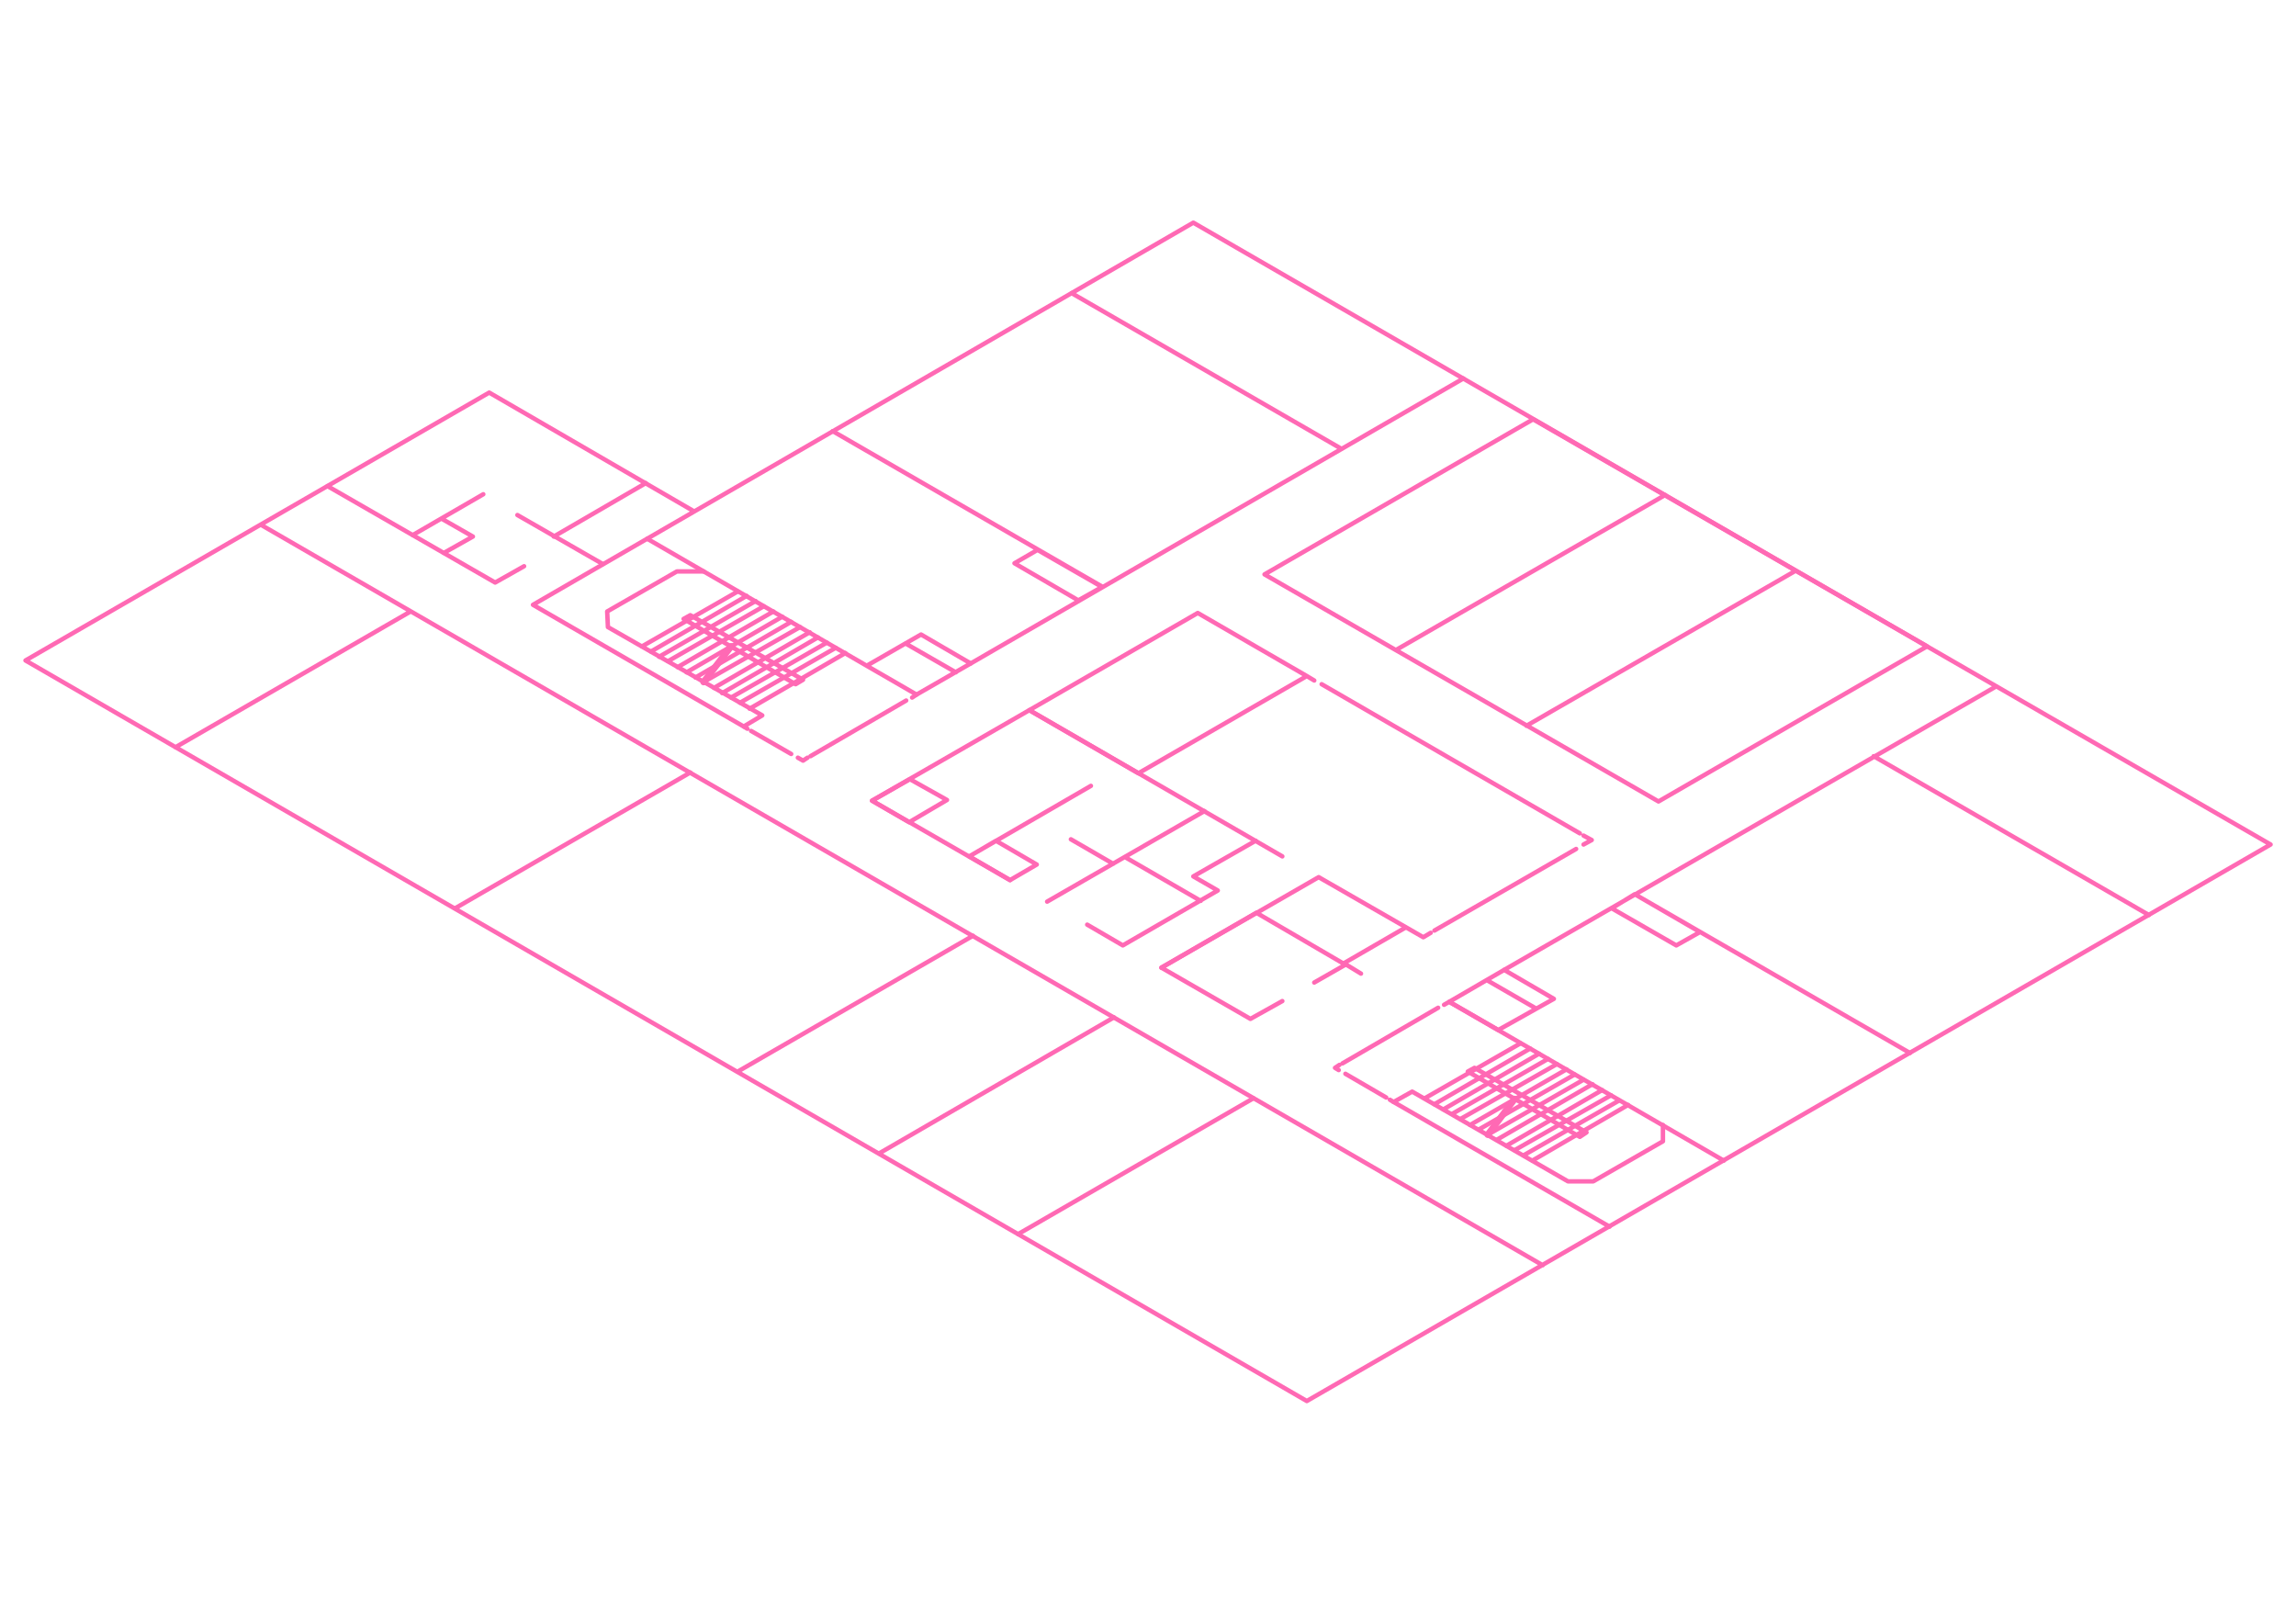
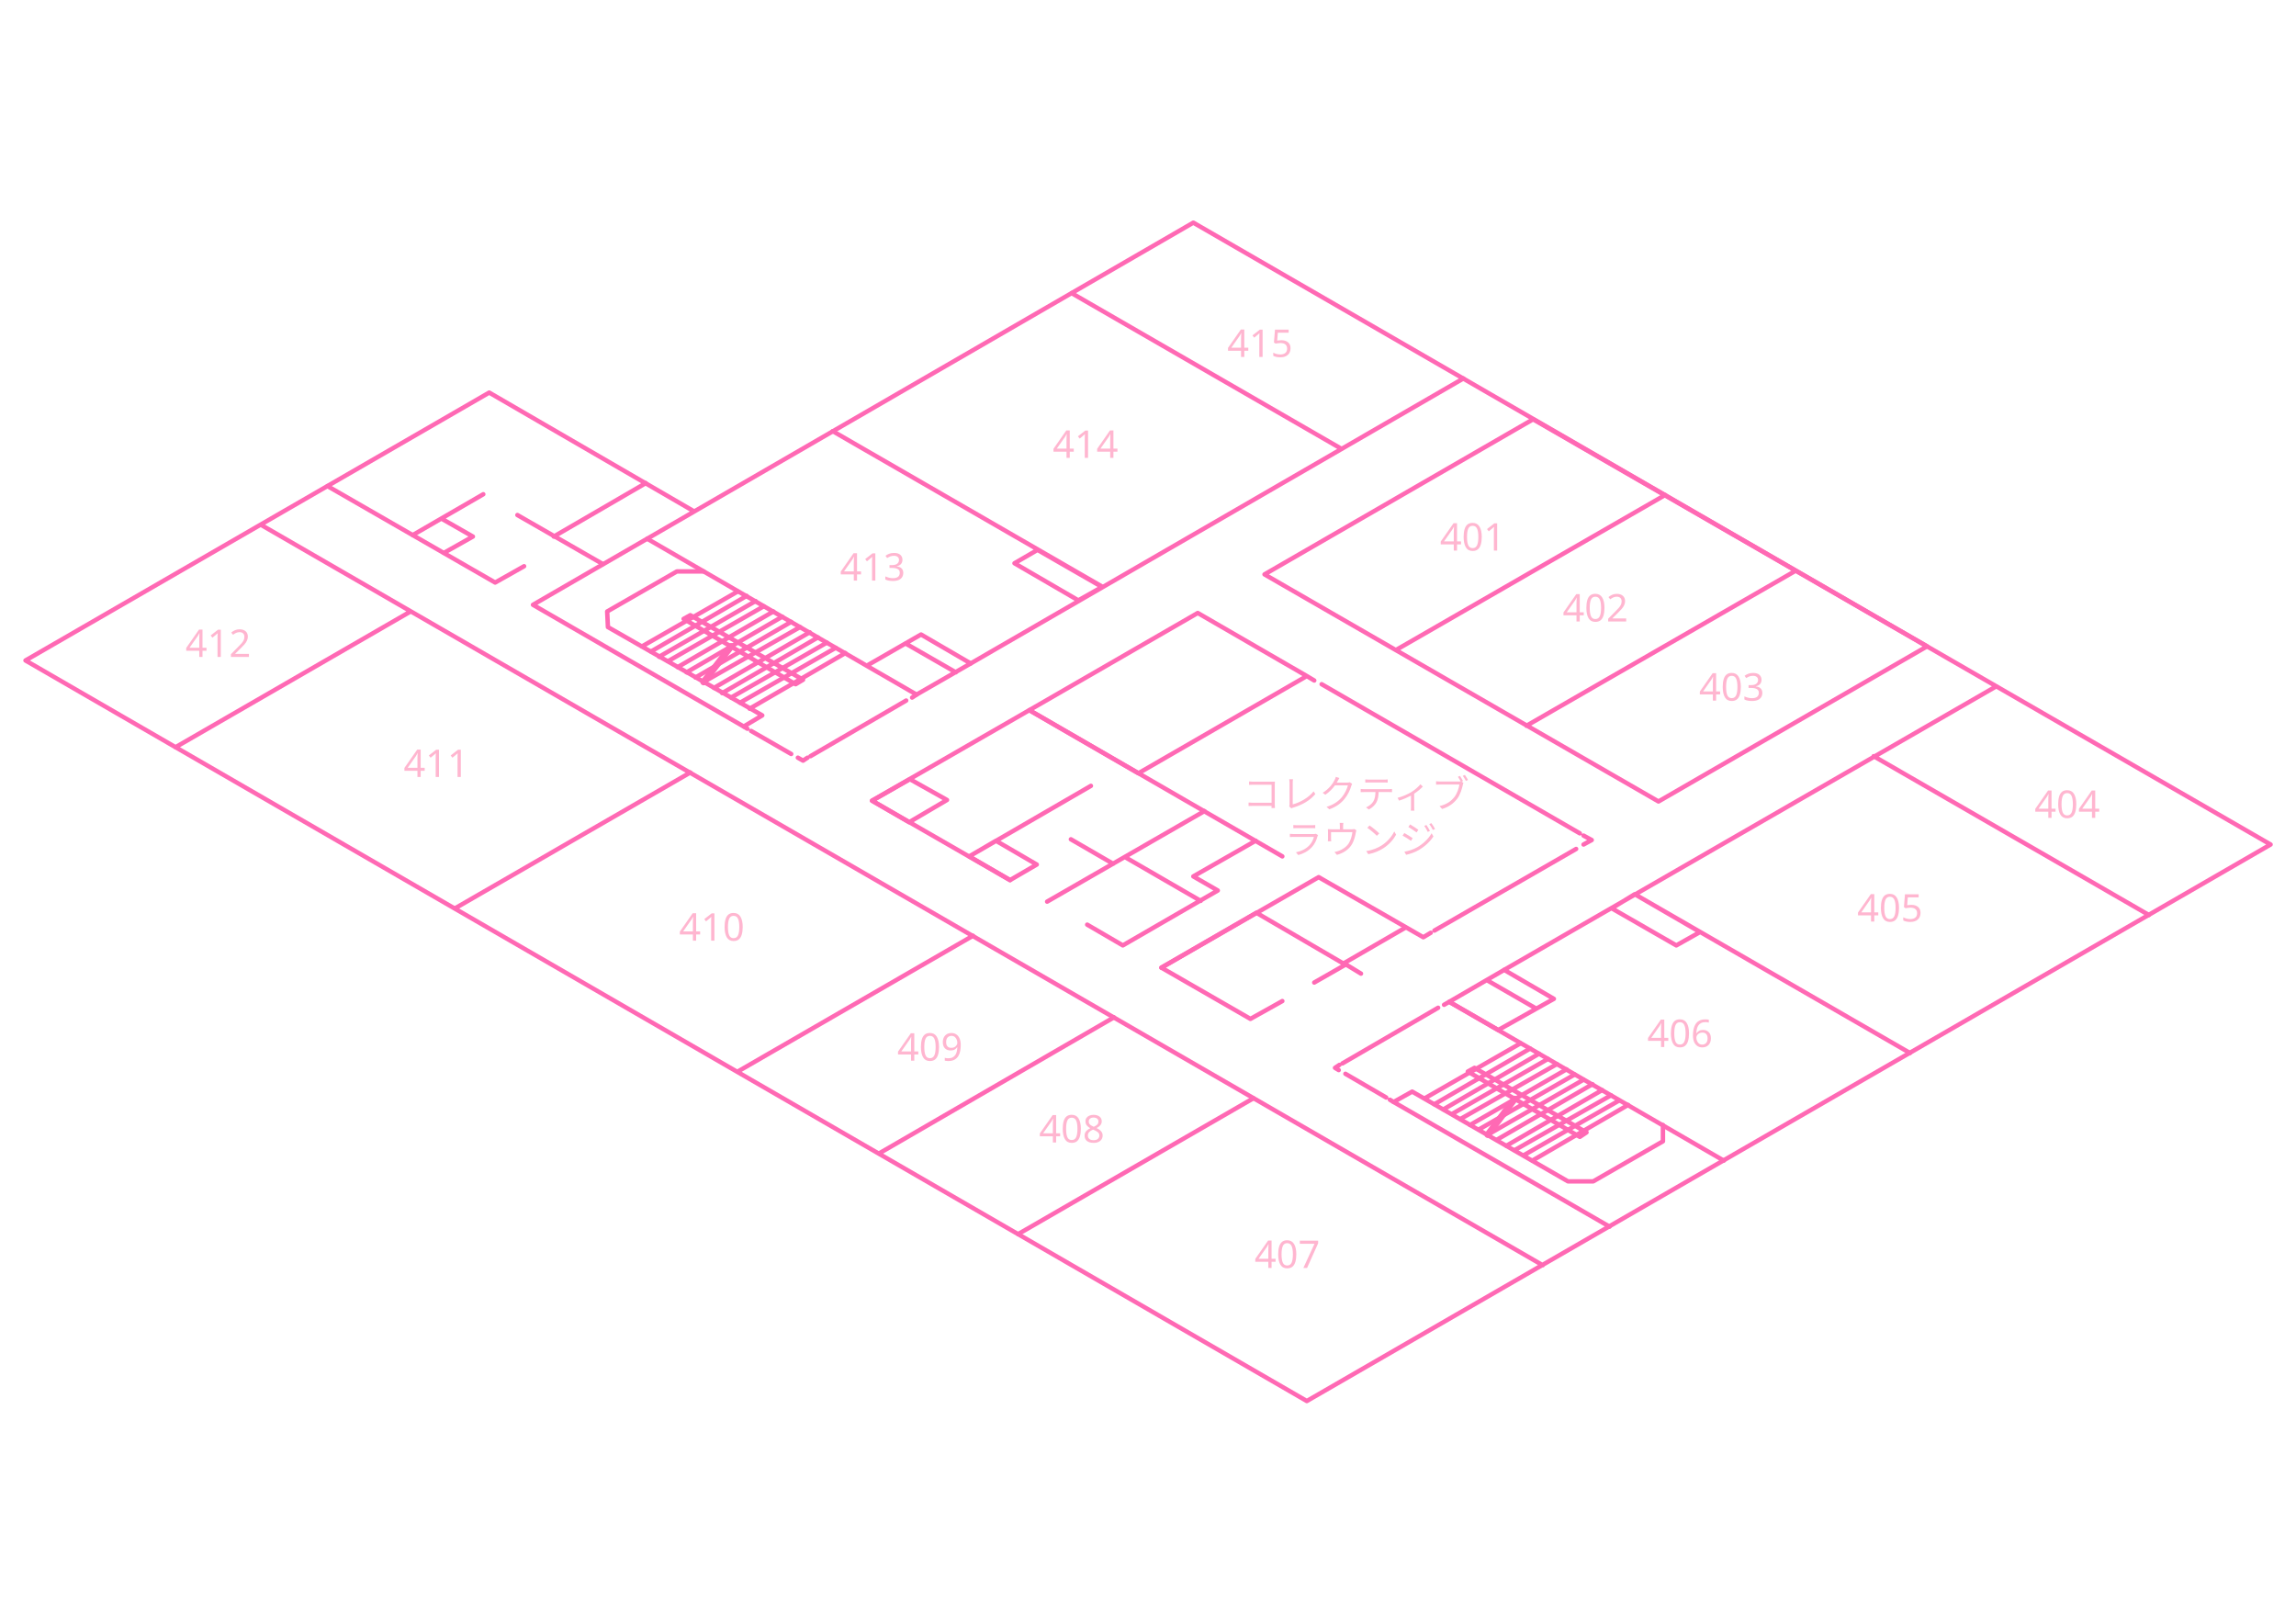
<svg xmlns="http://www.w3.org/2000/svg" id="floor004" data-name="4F" version="1.1" viewBox="0 0 841.89 595.28">
  <defs>
    <clipPath id="clippath">
      <path fill="none" d="M-1797.31 1198.93h3688.69V-930.66h-3688.69v2129.59" />
    </clipPath>
    <clipPath id="clippath-1">
      <path fill="none" d="M8.5 80.84h824.88v433.61H8.5z" />
    </clipPath>
  </defs>
  <g clip-path="url(#clippath)">
    <g fill="none" stroke="#ff69b4" stroke-linecap="round" stroke-linejoin="round" clip-path="url(#clippath-1)">
      <path stroke-width="1.63" d="m254.47 187.46-75.09-43.53L9.35 242.14l469.83 271.5 353.39-204.03-125.96-72.64L437.56 81.63l-242.13 140.1 77.27 44.62 6.8-4.08-56.59-32.37-.27-5.72 25.57-14.69h9.8M565.69 463.86 95.59 192.35M150.55 224.18l-86.24 49.79" />
      <path stroke-width="1.63" d="m590.18 449.71-79.17-45.7 6.8-3.81 57.13 32.91h9.25l25.57-14.69v-5.98M237.33 197.52l98.75 57.13 19.86-11.42-18.22-10.61-19.86 11.42M332 235.88l18.5 10.61" />
      <path stroke-width="1.63" d="m632.07 425.5-100.66-58.22-1.9 1.09M370.36 322.66l-50.6-29.11 57.67-33.19 92.77 53.6M524.61 341.98l-2.72 1.63-38.36-22.03-57.67 33.18" />
      <path stroke-width="1.63" d="m481.9 360.21 11.43-6.53-32.65-19.05-34.82 20.13 32.64 18.78 11.7-6.53M347.24 293.28l-13.6-7.62-13.88 7.89 13.6 7.89 13.88-8.16M365.19 308.24l14.97 8.71-9.8 5.71-14.96-8.7 9.79-5.72M355.4 313.96l44.61-25.85M441.64 297.36l-57.68 33.19M460.41 308.24l-22.85 13.06 8.97 5.17-34.82 20.13-13.06-7.61M412.53 314.23l27.75 16.05M408.18 316.68l-15.51-8.98M336.08 254.65l-1.63 1.09M332.27 256.83l-35.09 20.4M296.09 277.78l-1.63 1.08-1.9-1.08M290.11 276.42l-14.69-8.44M274.06 267.17l-1.36-.82M177.21 181.2l-25.85 14.96M221.01 206.77l-31.29-17.95M161.97 190.18l11.43 6.53-10.61 5.98" />
      <path stroke-width="1.63" d="m192.17 207.59-10.61 5.98-61.48-35.36M569.77 366.19l-18.23-10.61-20.13 11.7 17.96 10.34 20.4-11.43M545.29 359.39l17.95 10.34M527.33 369.46l-35.09 20.4M491.15 390.4l-1.63 1.09 1.36.82M493.33 393.67l14.96 8.7M509.65 403.19l1.36.82M309.97 239.42l-35.1 20.4M306.43 237.51l-35.09 20.13M303.17 235.61l-35.1 20.13M299.9 233.7l-35.09 20.41M296.91 231.8l-35.1 20.4M293.37 229.9l-35.36 20.13 10.06-13.06M270.52 216.84l-35.09 20.13M290.11 227.99l-35.1 20.4M286.84 226.09l-35.09 20.4M283.58 224.18l-35.1 20.41M280.04 222.28l-35.09 20.13M277.05 220.37l-35.37 20.41M273.78 218.47l-35.09 20.4" />
      <path stroke-width="1.63" d="m291.74 250.84-41.08-23.94 2.45-1.36 41.35 23.67-2.72 1.63" />
      <path stroke-width="2.45" d="m258.01 250.03 10.06-13.06" />
      <path stroke-width="1.63" d="m596.98 405.09-35.1 20.41M593.71 403.46l-35.09 20.13M590.72 401.56l-35.37 20.13M587.45 399.65l-35.09 20.41M583.92 397.48l-35.1 20.4M580.65 395.84l-35.09 20.14 9.79-13.06M557.53 382.51l-35.09 20.14M577.39 393.94l-35.1 20.13M574.4 392.04l-35.37 20.4M570.86 390.13l-35.37 20.13M567.6 388.23l-35.1 20.13M564.33 386.32l-35.09 20.41M561.07 384.42l-35.1 20.4" />
      <path stroke-width="1.63" d="m579.29 416.79-41.08-23.94 2.45-1.36 41.08 23.67-2.45 1.63" />
      <path stroke-width="2.45" d="m545.56 415.98 9.79-13.06" />
      <path stroke-width="1.63" d="m356.76 343.07-86.24 49.78M408.45 372.99l-85.97 49.79M459.59 402.65l-86.24 49.78M203.05 196.71l33.74-19.59M706.61 236.97l-144.46-83.25-98.48 56.86 144.46 83.25 98.48-56.86M731.91 251.66 551.54 355.58M536.58 138.76 355.94 243.23M479.18 247.85l-39.99-23.12-61.76 35.63 40 23.13 61.75-35.64M305.34 158.07l99.03 57.13M392.94 107.47l99.03 57.13M599.42 327.83l100.93 58.22M687.02 277.23l100.93 58.22M371.99 206.5l23.4 13.6 8.71-4.9-23.67-13.6-8.44 4.9M590.99 333l23.67 13.6 8.7-4.89-23.94-13.88-8.43 5.17M479.18 247.85l2.72 1.63M484.62 250.84l94.67 54.68M580.65 306.34l3 1.63-3 1.64M577.93 311.24l-51.96 29.92M499.04 356.94l-6.26-3.81 22.58-13.06M253.11 283.22 166.87 333M610.58 181.47l-98.75 56.86M658.46 209.22l-98.75 56.86" />
    </g>
  </g>
+   <g id="room-labels" font-family="sans-serif" font-size="14" fill="#ffb6d0" text-anchor="middle" dominant-baseline="middle">
+     <text x="540" y="197">401</text>
+     <text x="585" y="223">402</text>
+     <text x="635" y="252">403</text>
+     <text x="758" y="295">404</text>
+     <text x="693" y="333">405</text>
+     <text x="616" y="379">406</text>
+     <text x="472" y="460">407</text>
+     <text x="393" y="414">408</text>
+     <text x="341" y="384">409</text>
+     <text x="261" y="340">410</text>
+     <text x="160" y="280">411</text>
+     <text x="80" y="236">412</text>
+     <text x="320" y="208">413</text>
+     <text x="398" y="163">414</text>
+     <text x="462" y="126">415</text>
+     <text x="499" y="308">
+       <tspan x="499" dy="-1.2em">コレクティブ</tspan>
+       <tspan x="499" dy="1.2em">ラウンジ</tspan>
+     </text>
+   </g>
</svg>
